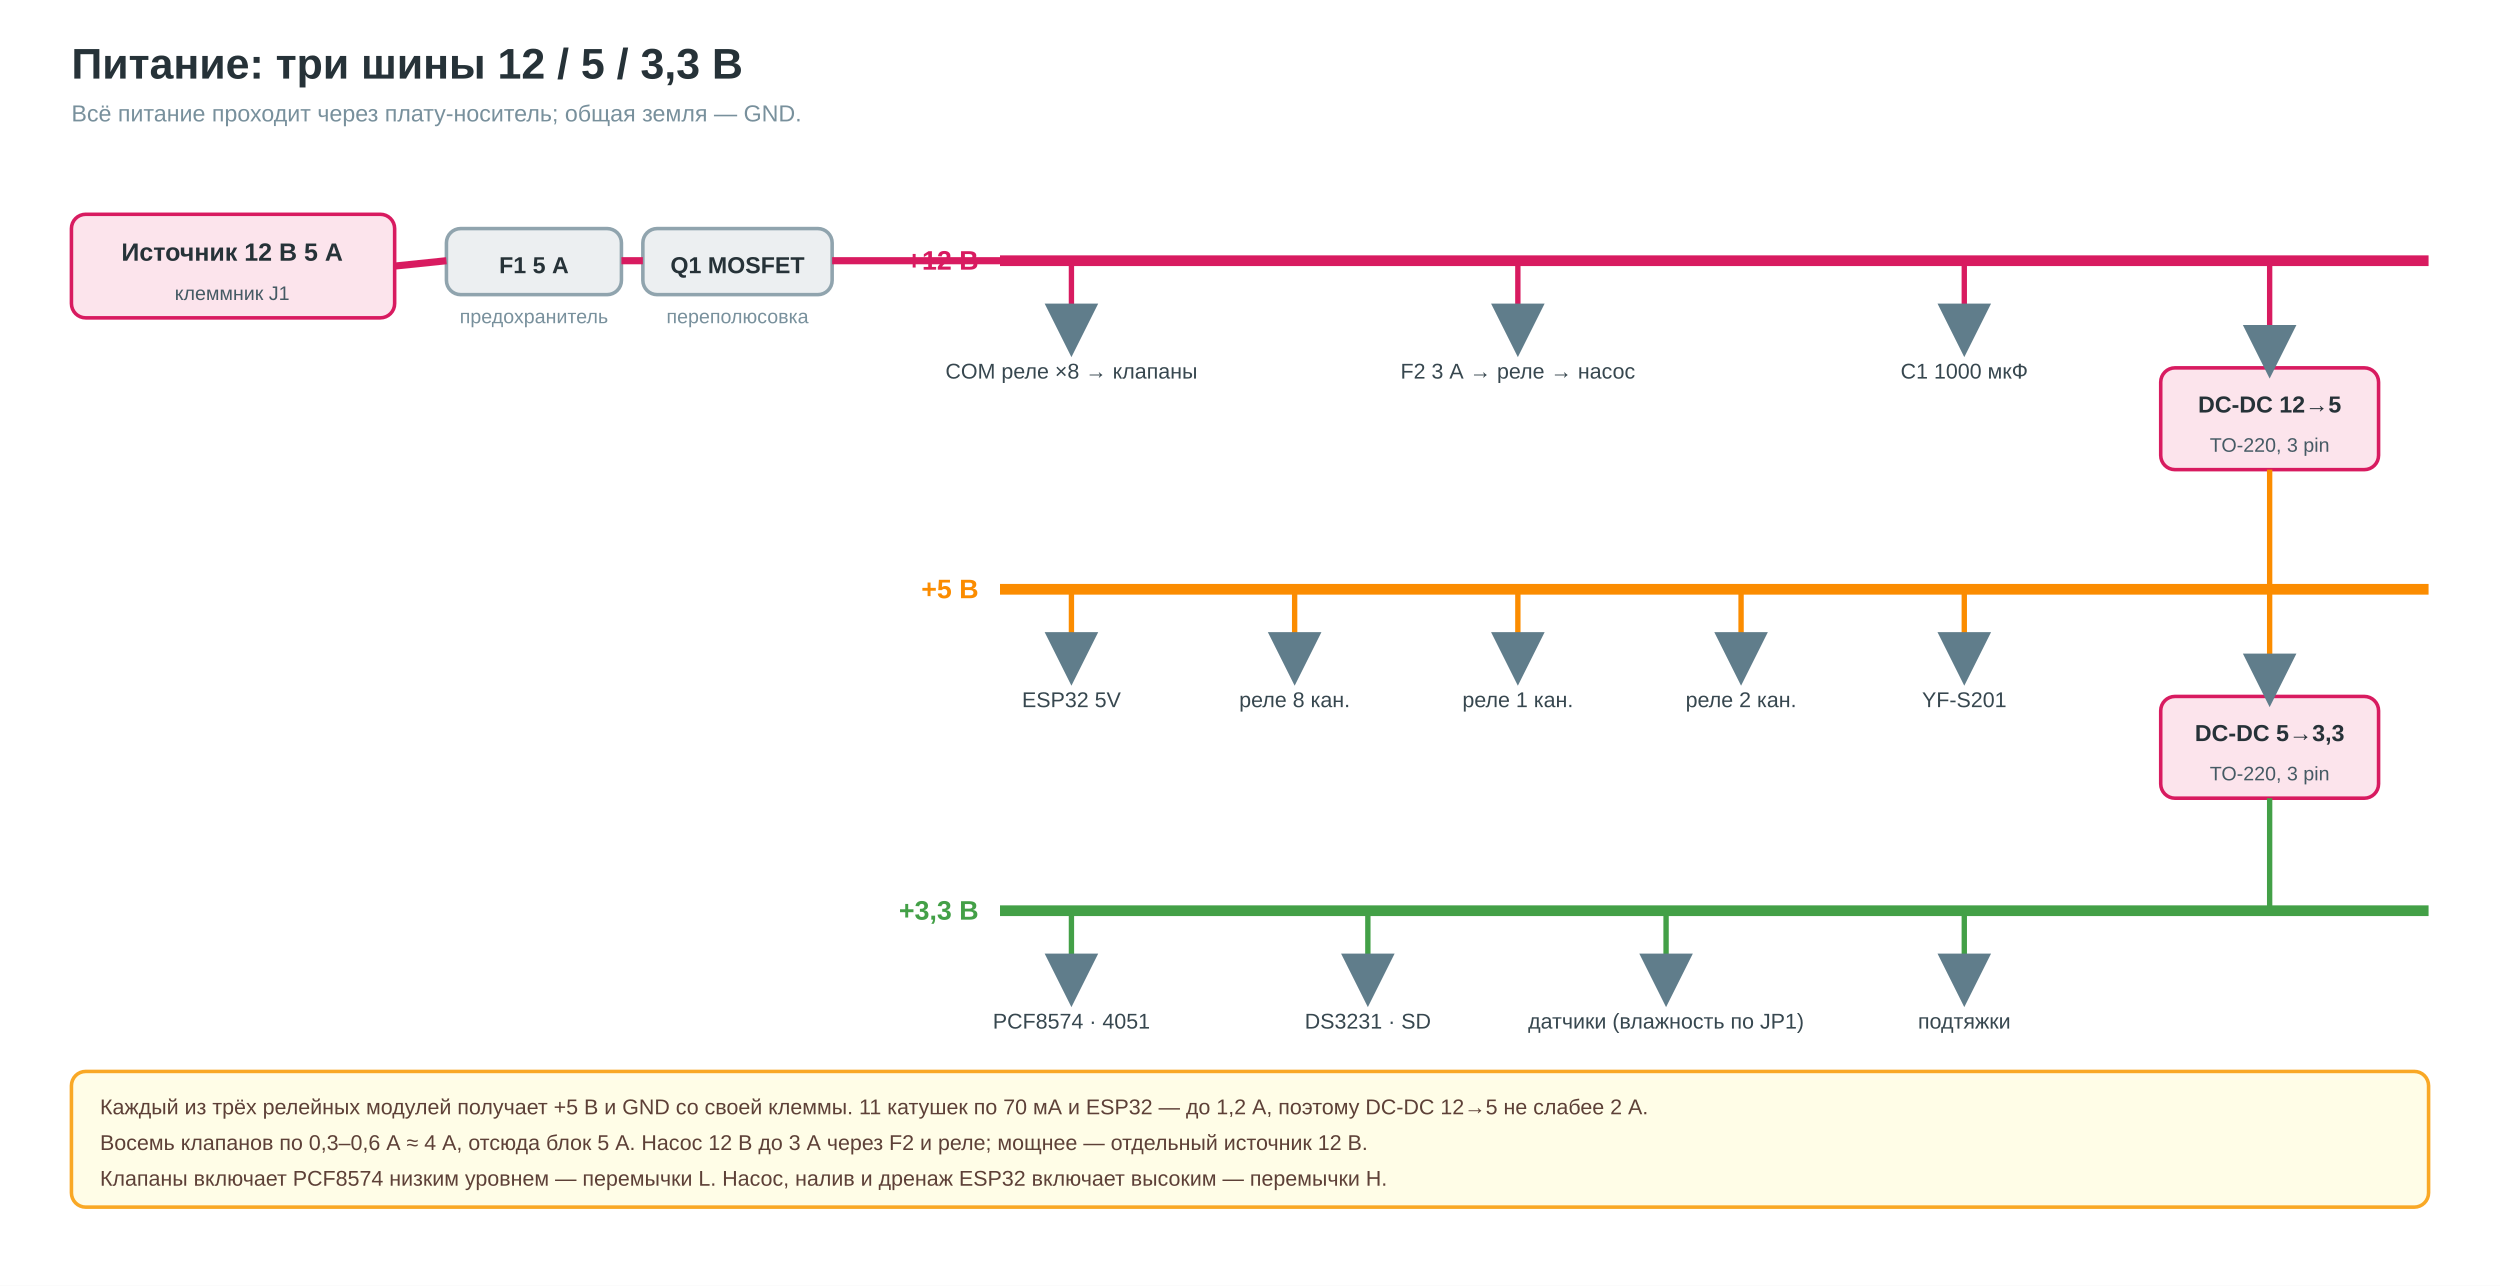
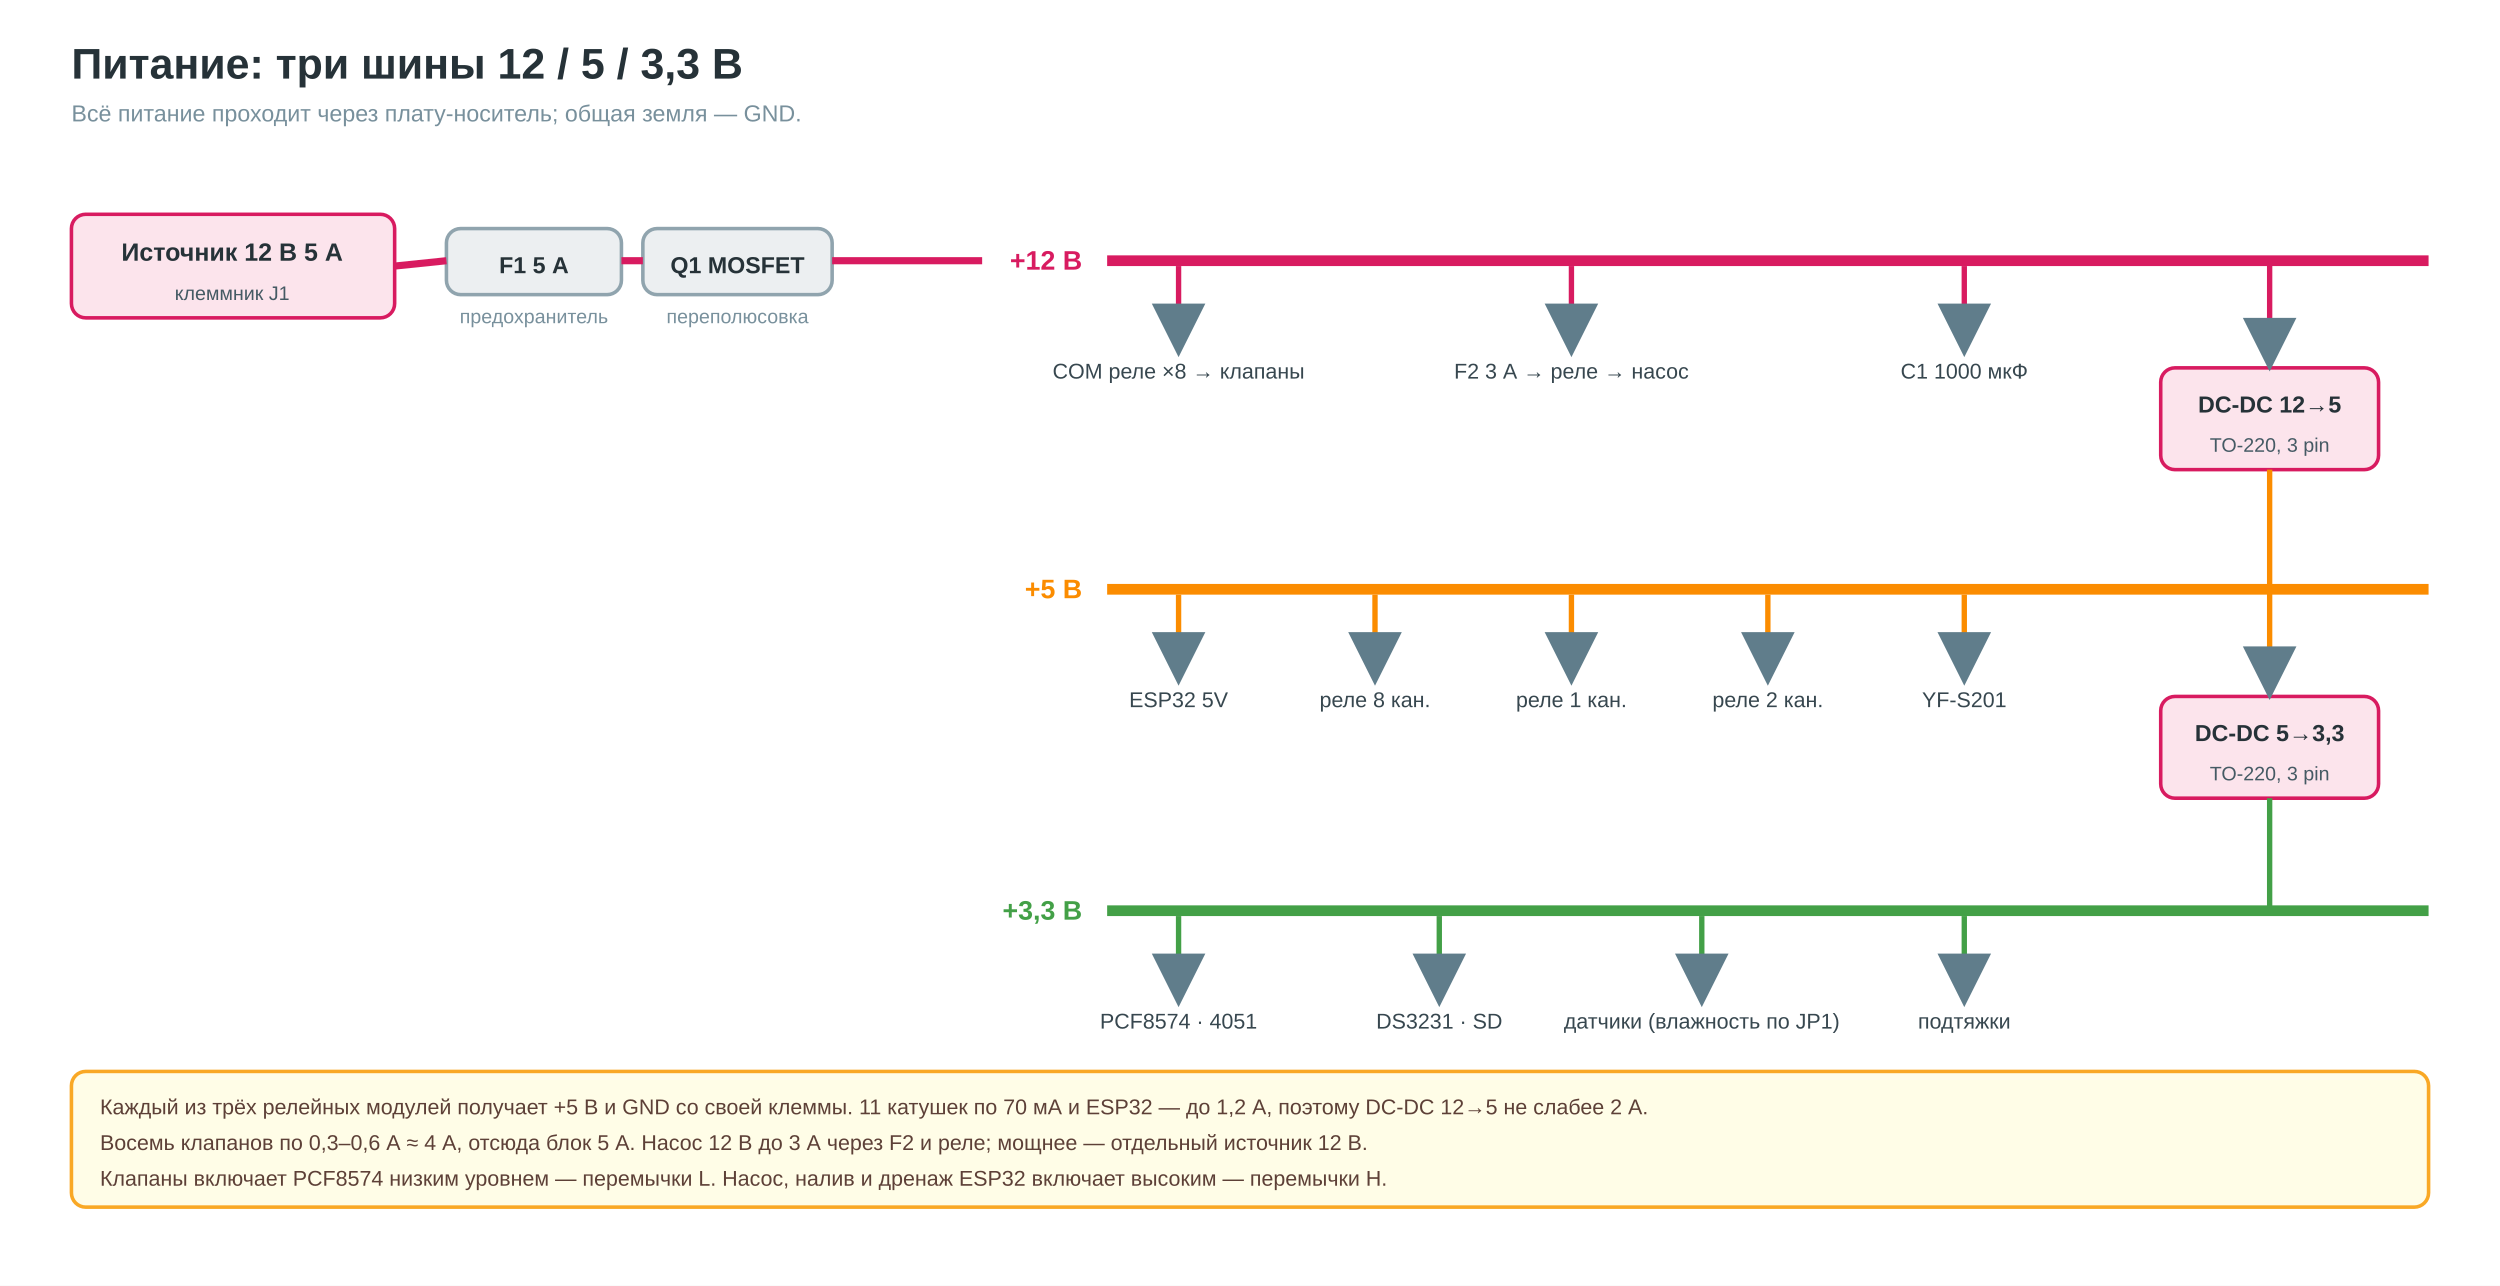
<svg xmlns="http://www.w3.org/2000/svg" viewBox="0 0 1400 720" font-family="Segoe UI, Arial, sans-serif">
  <defs>
    <marker id="arr" markerWidth="10" markerHeight="10" refX="8" refY="5" orient="auto">
      <path d="M0,0 L10,5 L0,10 z" fill="#607D8B" />
    </marker>
  </defs>
  <rect width="1400" height="720" fill="#FFFFFF" />
  <text x="40" y="44" font-size="24" font-weight="bold" fill="#263238">Питание: три шины 12 / 5 / 3,3 В</text>
  <text x="40" y="68" font-size="13" fill="#78909C">Всё питание проходит через плату-носитель; общая земля — GND.</text>
  <rect x="40" y="120" width="181" height="58" rx="8" fill="#FCE4EC" stroke="#D81B60" stroke-width="2" />
  <text x="130" y="146" font-size="14" font-weight="bold" fill="#263238" text-anchor="middle">Источник 12 В 5 А</text>
  <text x="130" y="168" font-size="11" fill="#455A64" text-anchor="middle">клеммник J1</text>
  <rect x="250" y="128" width="98" height="37" rx="8" fill="#ECEFF1" stroke="#90A4AE" stroke-width="2" />
  <text x="299" y="153" font-size="13" font-weight="bold" fill="#263238" text-anchor="middle">F1 5 А</text>
  <rect x="360" y="128" width="106" height="37" rx="8" fill="#ECEFF1" stroke="#90A4AE" stroke-width="2" />
  <text x="413" y="153" font-size="13" font-weight="bold" fill="#263238" text-anchor="middle">Q1 MOSFET</text>
  <path d="M221 149 L250 146" fill="none" stroke="#D81B60" stroke-width="4" />
  <path d="M348 146 L360 146" fill="none" stroke="#D81B60" stroke-width="4" />
  <text x="299" y="181" font-size="11" fill="#78909C" text-anchor="middle">предохранитель</text>
  <text x="413" y="181" font-size="11" fill="#78909C" text-anchor="middle">переполюсовка</text>
-   <path d="M466 146 L560 146" fill="none" stroke="#D81B60" stroke-width="4" />
-   <path d="M560 146 L1360 146" fill="none" stroke="#D81B60" stroke-width="6" />
-   <text x="548" y="151" font-size="15" fill="#D81B60" text-anchor="end" font-weight="bold">+12 В</text>
-   <path d="M560 330 L1360 330" fill="none" stroke="#FB8C00" stroke-width="6" />
-   <text x="548" y="335" font-size="15" fill="#FB8C00" text-anchor="end" font-weight="bold">+5 В</text>
-   <path d="M560 510 L1360 510" fill="none" stroke="#43A047" stroke-width="6" />
-   <text x="548" y="515" font-size="15" fill="#43A047" text-anchor="end" font-weight="bold">+3,3 В</text>
-   <path d="M600 146 L600 194" fill="none" stroke="#D81B60" stroke-width="3" marker-end="url(#arr)" />
-   <text x="600" y="212" font-size="12" fill="#37474F" text-anchor="middle">COM реле ×8 → клапаны</text>
-   <path d="M850 146 L850 194" fill="none" stroke="#D81B60" stroke-width="3" marker-end="url(#arr)" />
-   <text x="850" y="212" font-size="12" fill="#37474F" text-anchor="middle">F2 3 А → реле → насос</text>
-   <path d="M1100 146 L1100 194" fill="none" stroke="#D81B60" stroke-width="3" marker-end="url(#arr)" />
+   <path d="M466 146 L550 146" fill="none" stroke="#D81B60" stroke-width="4" />
+   <path d="M620 146 L1360 146" fill="none" stroke="#D81B60" stroke-width="6" />
+   <text x="606" y="151" font-size="15" fill="#D81B60" text-anchor="end" font-weight="bold">+12 В</text>
+   <path d="M620 330 L1360 330" fill="none" stroke="#FB8C00" stroke-width="6" />
+   <text x="606" y="335" font-size="15" fill="#FB8C00" text-anchor="end" font-weight="bold">+5 В</text>
+   <path d="M620 510 L1360 510" fill="none" stroke="#43A047" stroke-width="6" />
+   <text x="606" y="515" font-size="15" fill="#43A047" text-anchor="end" font-weight="bold">+3,3 В</text>
+   <path d="M660 149 L660 194" fill="none" stroke="#D81B60" stroke-width="3" marker-end="url(#arr)" />
+   <text x="660" y="212" font-size="12" fill="#37474F" text-anchor="middle">COM реле ×8 → клапаны</text>
+   <path d="M880 149 L880 194" fill="none" stroke="#D81B60" stroke-width="3" marker-end="url(#arr)" />
+   <text x="880" y="212" font-size="12" fill="#37474F" text-anchor="middle">F2 3 А → реле → насос</text>
+   <path d="M1100 149 L1100 194" fill="none" stroke="#D81B60" stroke-width="3" marker-end="url(#arr)" />
  <text x="1100" y="212" font-size="12" fill="#37474F" text-anchor="middle">C1 1000 мкФ</text>
-   <path d="M600 330 L600 378" fill="none" stroke="#FB8C00" stroke-width="3" marker-end="url(#arr)" />
-   <text x="600" y="396" font-size="12" fill="#37474F" text-anchor="middle">ESP32 5V</text>
-   <path d="M725 330 L725 378" fill="none" stroke="#FB8C00" stroke-width="3" marker-end="url(#arr)" />
-   <text x="725" y="396" font-size="12" fill="#37474F" text-anchor="middle">реле 8 кан.</text>
-   <path d="M850 330 L850 378" fill="none" stroke="#FB8C00" stroke-width="3" marker-end="url(#arr)" />
-   <text x="850" y="396" font-size="12" fill="#37474F" text-anchor="middle">реле 1 кан.</text>
-   <path d="M975 330 L975 378" fill="none" stroke="#FB8C00" stroke-width="3" marker-end="url(#arr)" />
-   <text x="975" y="396" font-size="12" fill="#37474F" text-anchor="middle">реле 2 кан.</text>
-   <path d="M1100 330 L1100 378" fill="none" stroke="#FB8C00" stroke-width="3" marker-end="url(#arr)" />
+   <path d="M660 333 L660 378" fill="none" stroke="#FB8C00" stroke-width="3" marker-end="url(#arr)" />
+   <text x="660" y="396" font-size="12" fill="#37474F" text-anchor="middle">ESP32 5V</text>
+   <path d="M770 333 L770 378" fill="none" stroke="#FB8C00" stroke-width="3" marker-end="url(#arr)" />
+   <text x="770" y="396" font-size="12" fill="#37474F" text-anchor="middle">реле 8 кан.</text>
+   <path d="M880 333 L880 378" fill="none" stroke="#FB8C00" stroke-width="3" marker-end="url(#arr)" />
+   <text x="880" y="396" font-size="12" fill="#37474F" text-anchor="middle">реле 1 кан.</text>
+   <path d="M990 333 L990 378" fill="none" stroke="#FB8C00" stroke-width="3" marker-end="url(#arr)" />
+   <text x="990" y="396" font-size="12" fill="#37474F" text-anchor="middle">реле 2 кан.</text>
+   <path d="M1100 333 L1100 378" fill="none" stroke="#FB8C00" stroke-width="3" marker-end="url(#arr)" />
  <text x="1100" y="396" font-size="12" fill="#37474F" text-anchor="middle">YF-S201</text>
-   <path d="M600 510 L600 558" fill="none" stroke="#43A047" stroke-width="3" marker-end="url(#arr)" />
-   <text x="600" y="576" font-size="12" fill="#37474F" text-anchor="middle">PCF8574 · 4051</text>
-   <path d="M766 510 L766 558" fill="none" stroke="#43A047" stroke-width="3" marker-end="url(#arr)" />
-   <text x="766" y="576" font-size="12" fill="#37474F" text-anchor="middle">DS3231 · SD</text>
-   <path d="M933 510 L933 558" fill="none" stroke="#43A047" stroke-width="3" marker-end="url(#arr)" />
-   <text x="933" y="576" font-size="12" fill="#37474F" text-anchor="middle">датчики (влажность по JP1)</text>
-   <path d="M1100 510 L1100 558" fill="none" stroke="#43A047" stroke-width="3" marker-end="url(#arr)" />
+   <path d="M660 513 L660 558" fill="none" stroke="#43A047" stroke-width="3" marker-end="url(#arr)" />
+   <text x="660" y="576" font-size="12" fill="#37474F" text-anchor="middle">PCF8574 · 4051</text>
+   <path d="M806 513 L806 558" fill="none" stroke="#43A047" stroke-width="3" marker-end="url(#arr)" />
+   <text x="806" y="576" font-size="12" fill="#37474F" text-anchor="middle">DS3231 · SD</text>
+   <path d="M953 513 L953 558" fill="none" stroke="#43A047" stroke-width="3" marker-end="url(#arr)" />
+   <text x="953" y="576" font-size="12" fill="#37474F" text-anchor="middle">датчики (влажность по JP1)</text>
+   <path d="M1100 513 L1100 558" fill="none" stroke="#43A047" stroke-width="3" marker-end="url(#arr)" />
  <text x="1100" y="576" font-size="12" fill="#37474F" text-anchor="middle">подтяжки</text>
  <rect x="1210" y="206" width="122" height="57" rx="8" fill="#FCE4EC" stroke="#D81B60" stroke-width="2" />
  <text x="1271" y="231" font-size="13" font-weight="bold" fill="#263238" text-anchor="middle">DC-DC 12→5</text>
  <text x="1271" y="253" font-size="11" fill="#455A64" text-anchor="middle">TO-220, 3 pin</text>
  <rect x="1210" y="390" width="122" height="57" rx="8" fill="#FCE4EC" stroke="#D81B60" stroke-width="2" />
  <text x="1271" y="415" font-size="13" font-weight="bold" fill="#263238" text-anchor="middle">DC-DC 5→3,3</text>
  <text x="1271" y="437" font-size="11" fill="#455A64" text-anchor="middle">TO-220, 3 pin</text>
-   <path d="M1271 146 L1271 206" fill="none" stroke="#D81B60" stroke-width="3" marker-end="url(#arr)" />
+   <path d="M1271 146 L1271 202" fill="none" stroke="#D81B60" stroke-width="3" marker-end="url(#arr)" />
  <path d="M1271 263 L1271 330" fill="none" stroke="#FB8C00" stroke-width="3" />
-   <path d="M1271 330 L1271 390" fill="none" stroke="#FB8C00" stroke-width="3" marker-end="url(#arr)" />
+   <path d="M1271 330 L1271 386" fill="none" stroke="#FB8C00" stroke-width="3" marker-end="url(#arr)" />
  <path d="M1271 447 L1271 510" fill="none" stroke="#43A047" stroke-width="3" />
  <rect x="40" y="600" width="1320" height="76" rx="8" fill="#FFFDE7" stroke="#F9A825" stroke-width="2" />
  <text x="56" y="624" font-size="12" fill="#5D4037" text-anchor="start">Каждый из трёх релейных модулей получает +5 В и GND со своей клеммы. 11 катушек по 70 мА и ESP32 — до 1,2 А, поэтому DC-DC 12→5 не слабее 2 А.</text>
  <text x="56" y="644" font-size="12" fill="#5D4037" text-anchor="start">Восемь клапанов по 0,3–0,6 А ≈ 4 А, отсюда блок 5 А. Насос 12 В до 3 А через F2 и реле; мощнее — отдельный источник 12 В.</text>
  <text x="56" y="664" font-size="12" fill="#5D4037" text-anchor="start">Клапаны включает PCF8574 низким уровнем — перемычки L. Насос, налив и дренаж ESP32 включает высоким — перемычки H.</text>
</svg>
